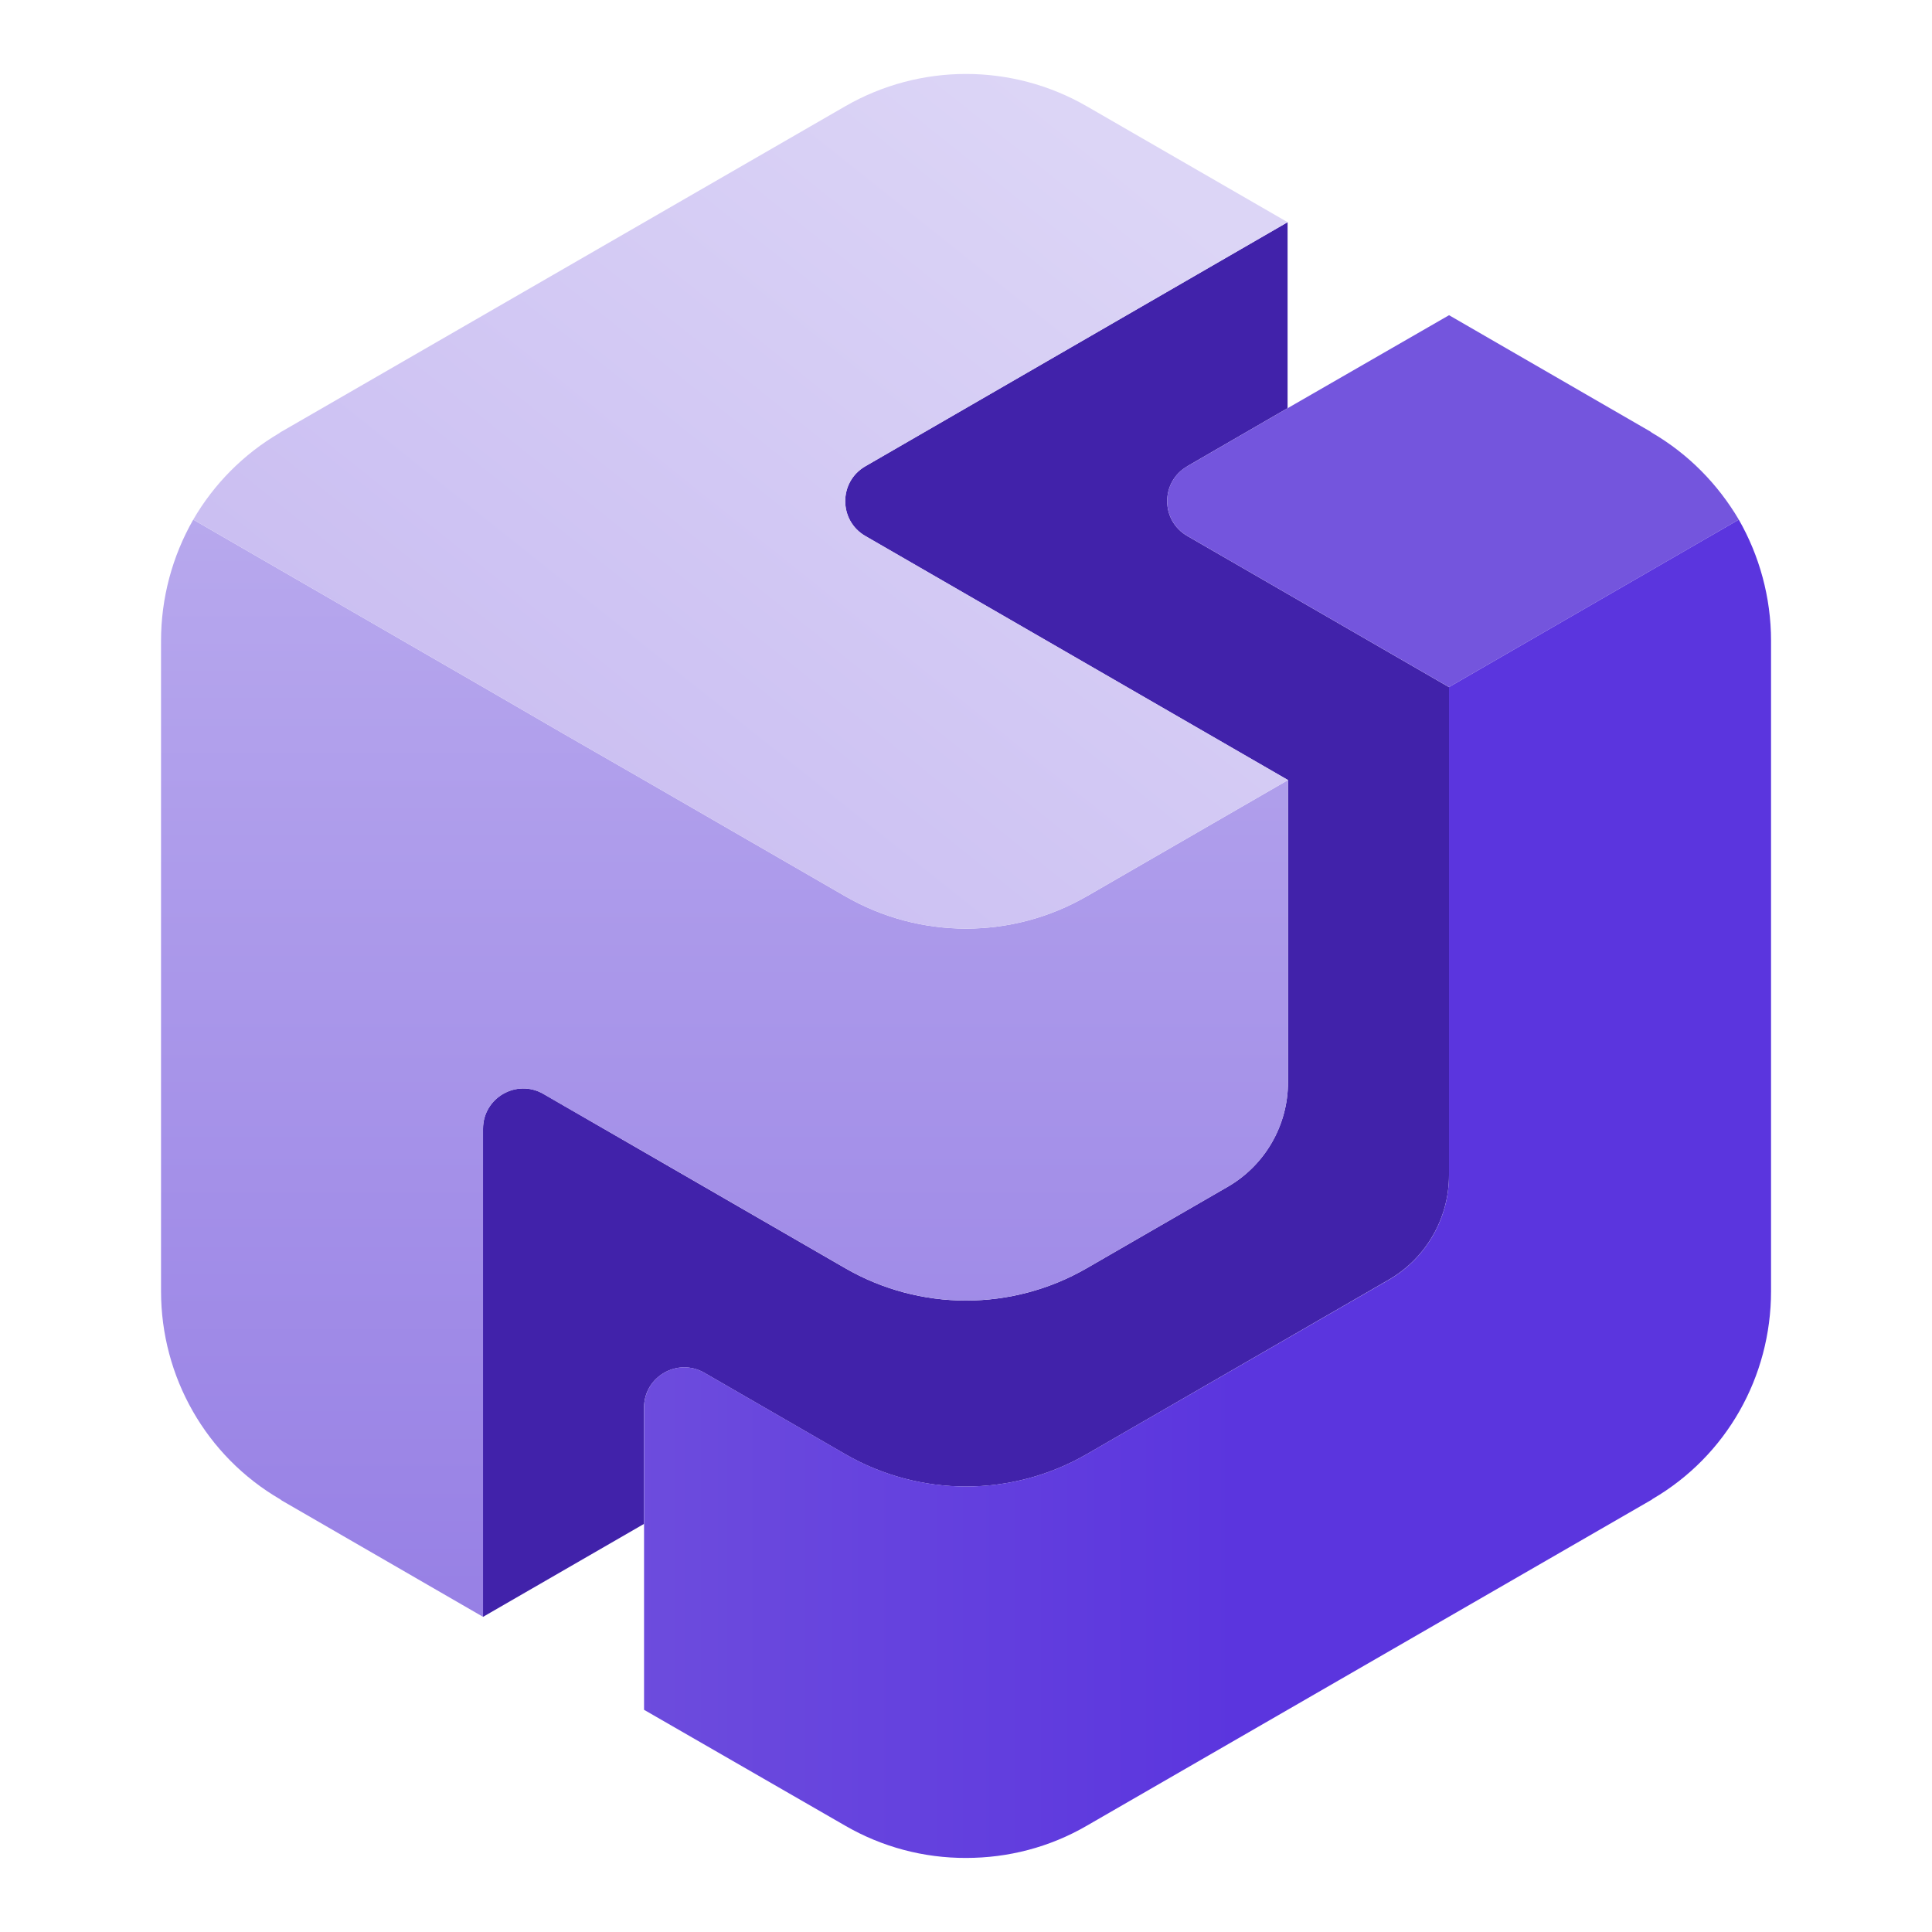
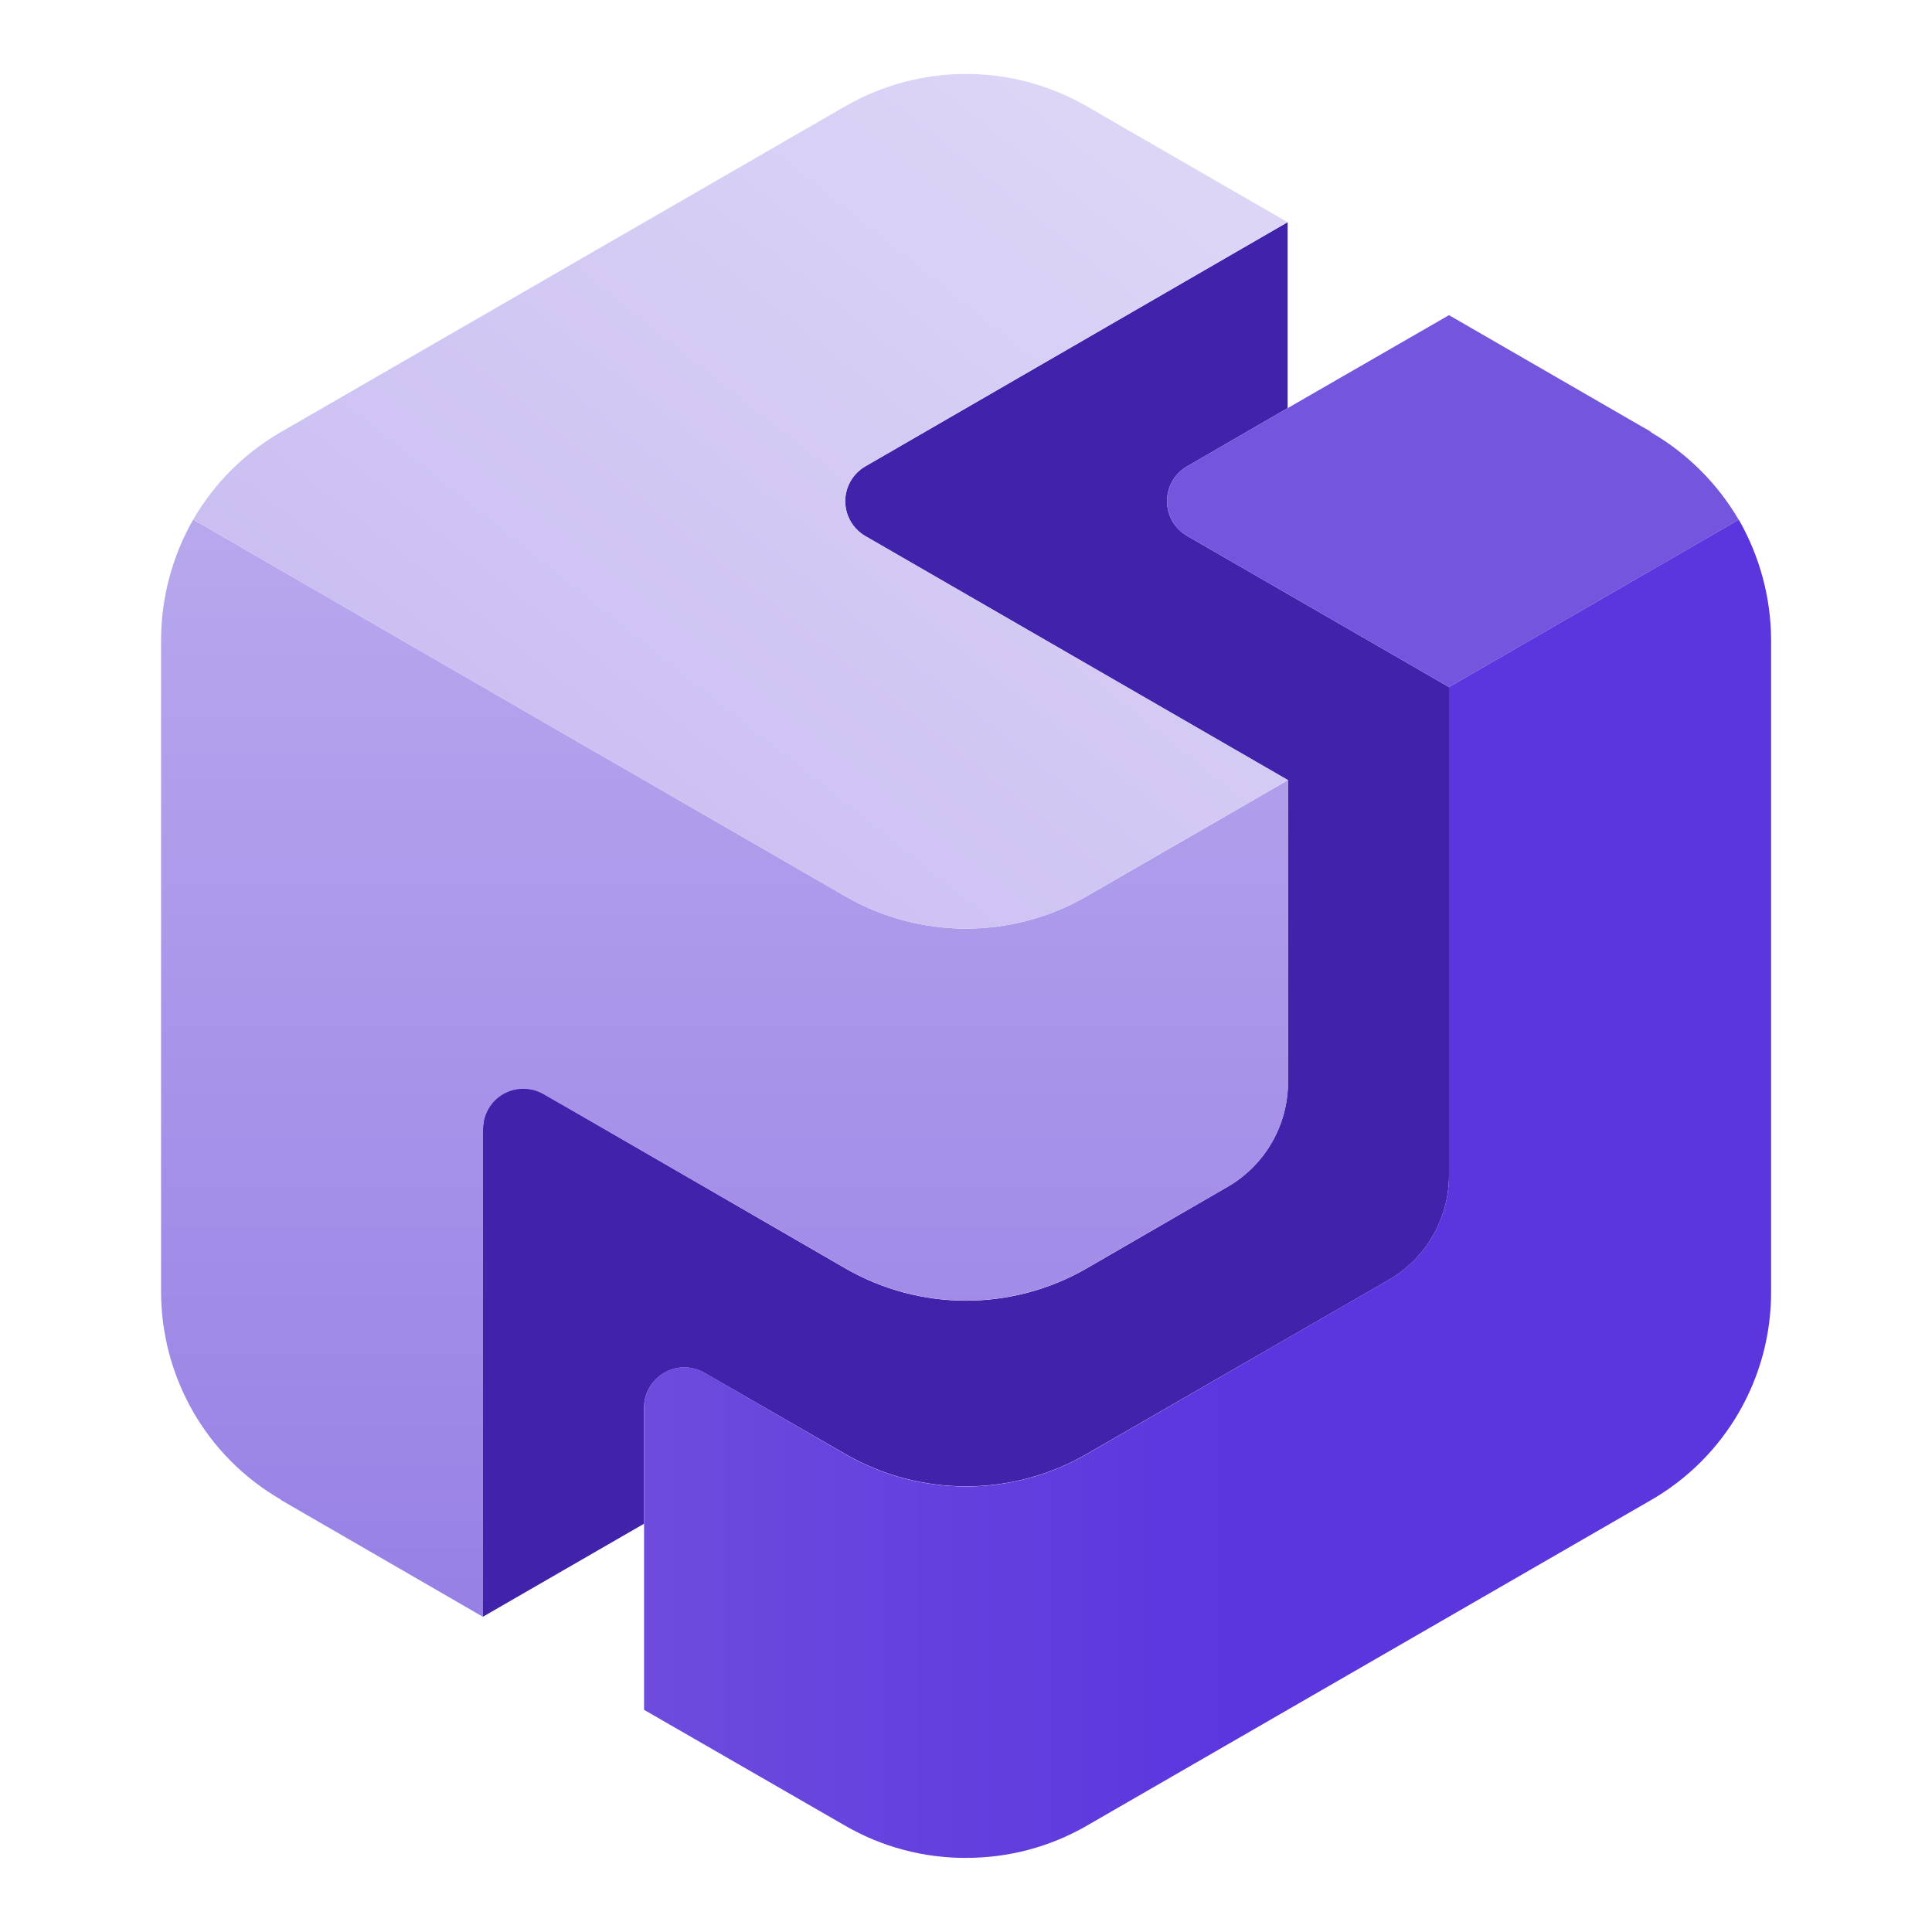
<svg xmlns="http://www.w3.org/2000/svg" viewBox="0 0 128 128">
-   <path d="M78.659 30.89l6.647-3.847v-12.32l-27.975 16.17c-1.777 1.027-1.777 3.592 0 4.619l28.002 16.17v20.022a8.001 8.001 0 01-4 6.928L72 84.022a16.003 16.003 0 01-16.002 0L36 72.472c-1.779-1.026-4 .256-4 2.31v32.34l10.667-6.16v-7.7c0-2.054 2.221-3.337 4-2.31l9.33 5.39a16.003 16.003 0 0016.003 0l20-11.55c2.475-1.43 4-4.07 4-6.928V45.523L78.662 35.509c-1.777-1.026-1.78-3.589 0-4.616l-.004-.002" fill="#4122AA" />
-   <path d="M72.002 59.379a16 16 0 01-16.002 0L42.67 51.68l-5.334-3.067-5.333-3.093-19.2-11.093a16.186 16.186 0 00-2.134 8.026v43.093c0 5.68 2.987 10.934 7.894 13.787.026.027.08.053.106.08l13.334 7.707V74.79c0-2.056 2.226-3.34 4.005-2.308l1.328.772 5.333 3.066L56 84.019a16 16 0 0016.002 0l9.334-5.39a7.999 7.999 0 004-6.928V51.68l-13.33 7.699h-.004" fill="url(#msbuild-original-paint0_linear_2607_2191)" />
-   <path d="M85.334 51.68l-13.332 7.699a16 16 0 01-16.002 0L42.67 51.68l-5.334-3.067-5.333-3.093-19.2-11.093a15.891 15.891 0 015.706-5.734.561.561 0 01.16-.106L56 7.04a16.023 16.023 0 0116 0l13.306 7.68-27.975 16.17c-1.777 1.027-1.777 3.593 0 4.62l28.002 16.17" fill="url(#msbuild-original-paint1_linear_2607_2191)" />
-   <path d="M115.2 34.427L96 45.52 78.662 35.507c-1.777-1.027-1.78-3.59 0-4.616l6.647-3.848 10.694-6.16 13.333 7.706c.026.027.08.054.106.08 2.428 1.414 4.374 3.414 5.76 5.76l-.002-.002" fill="#7455DD" />
-   <path d="M115.2 34.427L96 45.52v32.352a8.002 8.002 0 01-3.987 6.92l-20.016 11.55A15.998 15.998 0 0156 96.337l-9.33-5.388c-1.78-1.028-4 .255-4 2.308v20.022l13.332 7.68a15.852 15.852 0 008 2.134c2.774 0 5.52-.694 8-2.134l37.334-21.546c.053-.028.106-.054.16-.108 4.88-2.852 7.84-8.08 7.84-13.76V42.453c0-2.88-.776-5.653-2.136-8.026" fill="url(#msbuild-original-paint2_linear_2607_2191)" />
+   <path d="M78.66 30.89l6.65-3.85V14.72L57.33 30.9a2.67 2.67 0 000 4.62l28 16.17V71.7a8 8 0 01-4 6.93L72 84.03a16 16 0 01-16 0L36 72.46a2.67 2.67 0 00-4 2.31v32.34l10.67-6.16v-7.7a2.67 2.67 0 014-2.3L56 96.33a16 16 0 0016 0L92 84.8a8 8 0 004-6.93V45.52L78.66 35.51a2.66 2.66 0 010-4.62" fill="#4122AA" />
+   <path d="M72 59.38a16 16 0 01-16 0l-13.33-7.7-5.33-3.07L32 45.52l-19.2-11.1a16.19 16.19 0 00-2.13 8.03v43.1c0 5.68 2.99 10.93 7.9 13.78.02.03.07.06.1.08L32 107.12V74.79a2.67 2.67 0 014-2.3l1.34.76 5.33 3.07L56 84.02a16 16 0 0016 0l9.34-5.4a8 8 0 004-6.92V51.68L72 59.38" fill="url(#msbuild-original-paint0_linear_2607_2191)" />
+   <path d="M85.33 51.68L72 59.38a16 16 0 01-16 0l-13.33-7.7-5.33-3.07L32 45.52l-19.2-11.1a15.9 15.9 0 015.7-5.73.56.56 0 01.17-.1L56 7.04a16.02 16.02 0 0116 0l13.3 7.68-27.97 16.17a2.67 2.67 0 000 4.62l28 16.17" fill="url(#msbuild-original-paint1_linear_2607_2191)" />
+   <path d="M115.2 34.43L96 45.52 78.66 35.51a2.66 2.66 0 010-4.62l6.65-3.85L96 20.88l13.33 7.7c.02.04.08.06.1.09a16.1 16.1 0 015.76 5.76" fill="#7455DD" />
+   <path d="M115.2 34.43L96 45.52v32.35a8 8 0 01-3.99 6.92L72 96.34a16 16 0 01-16 0l-9.33-5.4a2.67 2.67 0 00-4 2.32v20.02L56 120.96a15.85 15.85 0 008 2.13c2.78 0 5.52-.7 8-2.13l37.34-21.55a15.88 15.88 0 008-13.87V42.45c0-2.88-.78-5.65-2.14-8.02" fill="url(#msbuild-original-paint2_linear_2607_2191)" />
  <defs>
-     <linearGradient id="msbuild-original-paint0_linear_2607_2191" x1="48.003" y1="30.819" x2="48.003" y2="107.12" gradientUnits="userSpaceOnUse">
+     <linearGradient id="msbuild-original-paint0_linear_2607_2191" x1="48" y1="30.82" x2="48" y2="107.12" gradientUnits="userSpaceOnUse">
      <stop stop-color="#B9AAEE" />
      <stop offset="1" stop-color="#9780E5" />
    </linearGradient>
-     <linearGradient id="msbuild-original-paint1_linear_2607_2191" x1="67.946" y1="5.333" x2="32.642" y2="49.599" gradientUnits="userSpaceOnUse">
+     <linearGradient id="msbuild-original-paint1_linear_2607_2191" x1="67.95" y1="5.33" x2="32.64" y2="49.6" gradientUnits="userSpaceOnUse">
      <stop stop-color="#DCD5F6" />
      <stop offset="1" stop-color="#CBBFF2" />
    </linearGradient>
-     <linearGradient id="msbuild-original-paint2_linear_2607_2191" x1="117.336" y1="115.998" x2="26.492" y2="115.998" gradientUnits="userSpaceOnUse">
-       <stop offset=".389" stop-color="#5B35DE" />
+     <linearGradient id="msbuild-original-paint2_linear_2607_2191" x1="117.34" y1="116" x2="26.49" y2="116" gradientUnits="userSpaceOnUse">
+       <stop offset=".39" stop-color="#5B35DE" />
      <stop offset="1" stop-color="#7455DD" />
    </linearGradient>
  </defs>
</svg>
